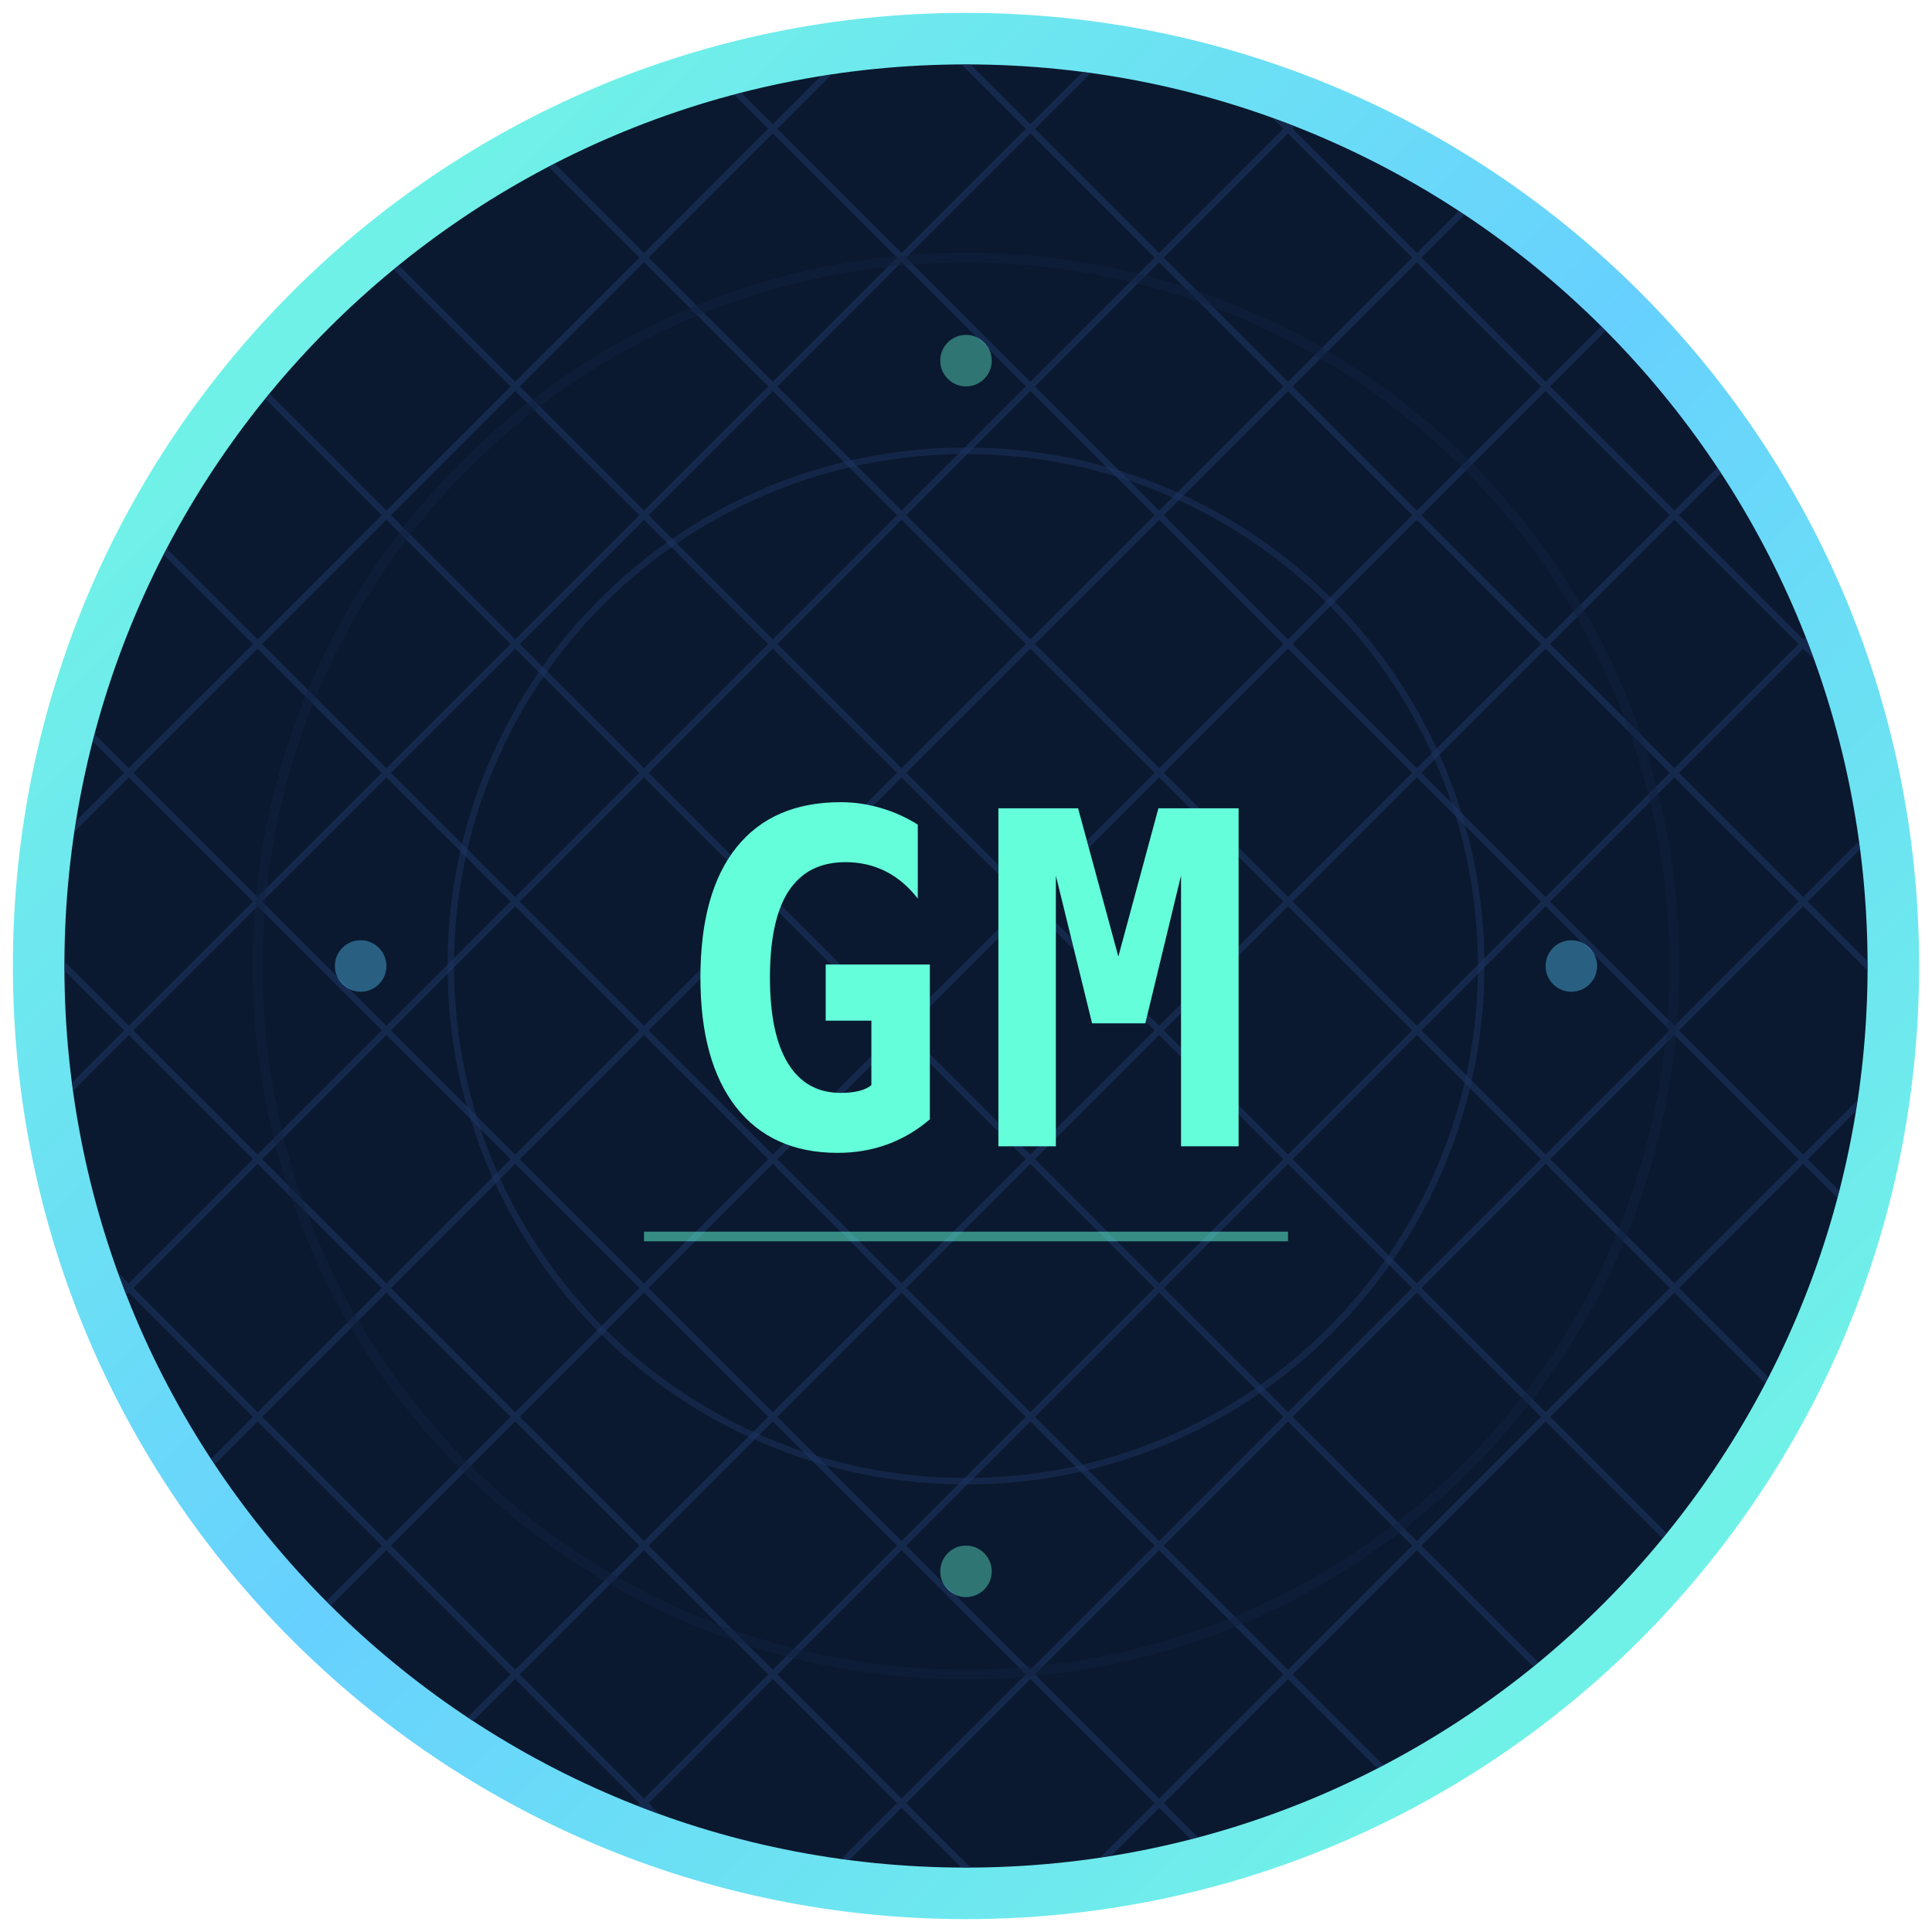
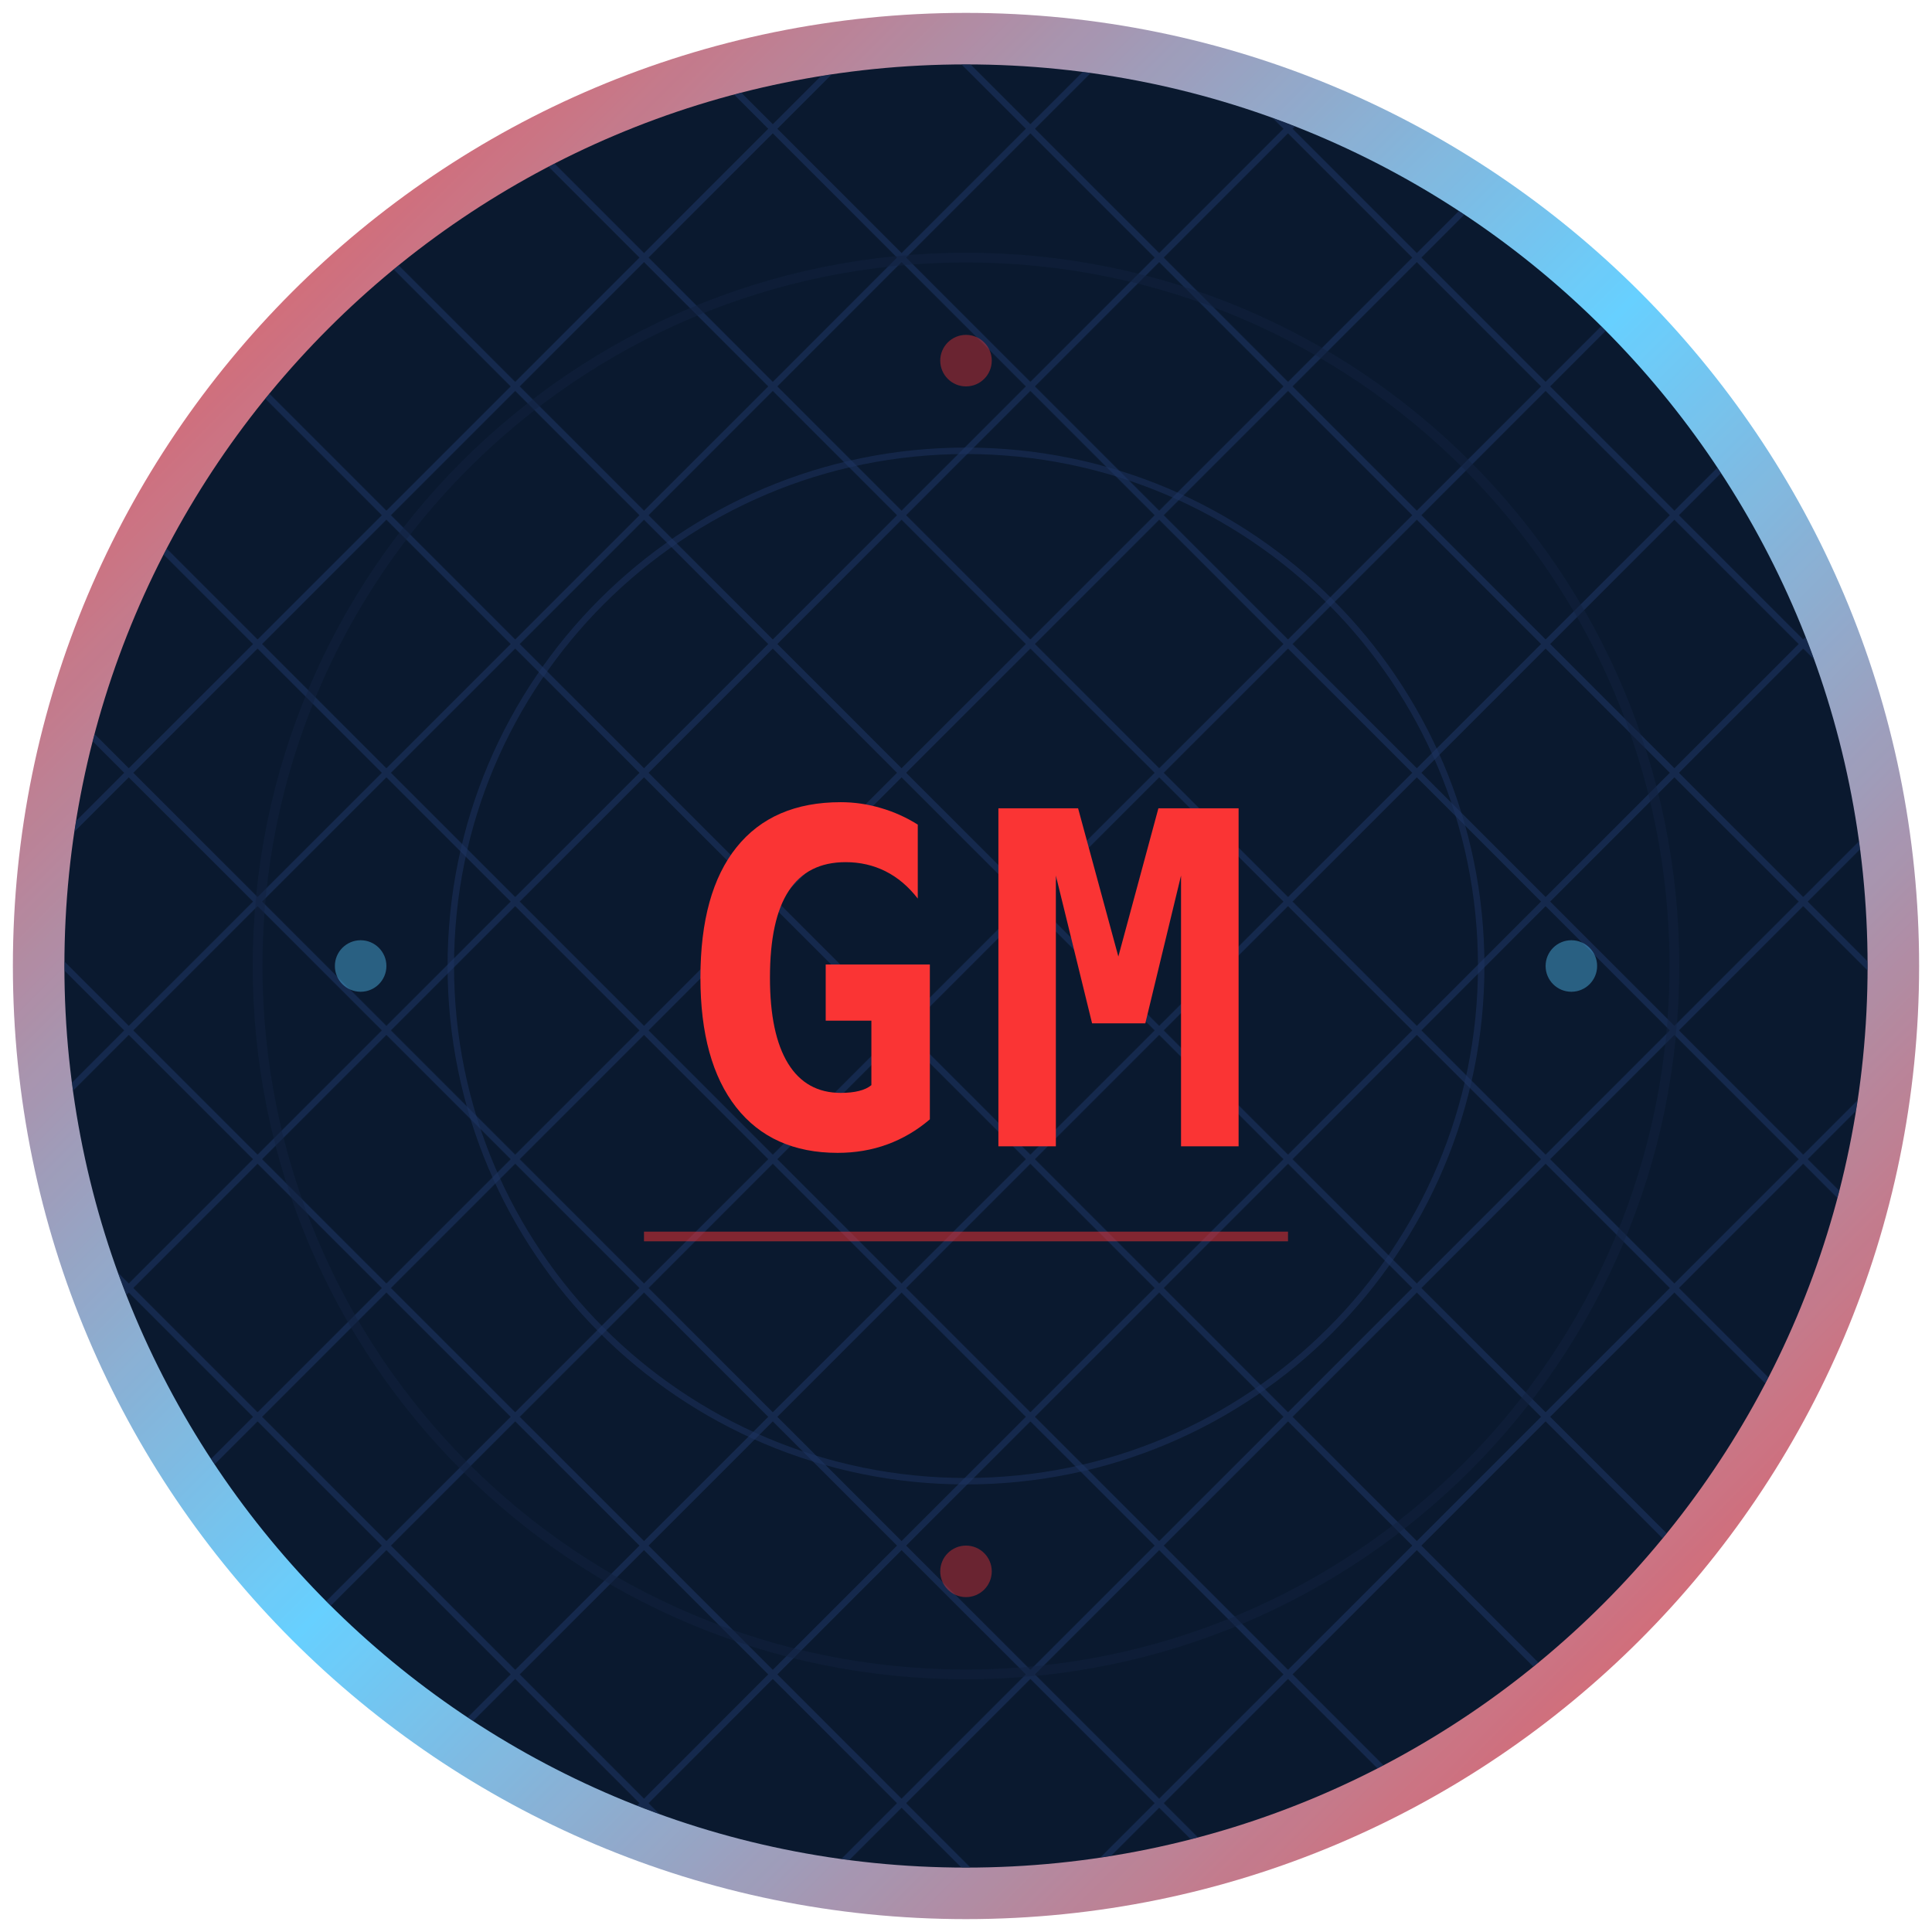
<svg xmlns="http://www.w3.org/2000/svg" width="300" height="300" viewBox="0 0 300 300">
  <defs>
    <clipPath id="circle-clip">
      <circle cx="150" cy="150" r="140" />
    </clipPath>
    <linearGradient id="border-grad" x1="0%" y1="0%" x2="100%" y2="100%">
-       <stop offset="0%" stop-color="#64ffda" />
+       <stop offset="0%" stop-color="#fa3434" />
      <stop offset="50%" stop-color="#57cbff" />
-       <stop offset="100%" stop-color="#64ffda" />
+       <stop offset="100%" stop-color="#fa3434" />
    </linearGradient>
    <pattern id="geo-pattern" width="40" height="40" patternUnits="userSpaceOnUse">
      <path d="M 20 0 L 40 20 L 20 40 L 0 20 Z" fill="none" stroke="#1d3461" stroke-width="1" />
    </pattern>
  </defs>
  <circle cx="150" cy="150" r="148" fill="url(#border-grad)" opacity="0.9" />
  <circle cx="150" cy="150" r="140" fill="#0a192f" />
  <circle cx="150" cy="150" r="140" fill="url(#geo-pattern)" clip-path="url(#circle-clip)" opacity="0.6" />
  <circle cx="150" cy="150" r="110" fill="none" stroke="#112240" stroke-width="1.5" opacity="0.5" />
  <circle cx="150" cy="150" r="80" fill="none" stroke="#1d3461" stroke-width="1" opacity="0.5" />
-   <text x="150" y="178" text-anchor="middle" font-family="monospace" font-size="72" font-weight="700" fill="#64ffda" letter-spacing="4">GM</text>
-   <line x1="100" y1="192" x2="200" y2="192" stroke="#64ffda" stroke-width="1.5" opacity="0.5" />
-   <circle cx="150" cy="56" r="4" fill="#64ffda" opacity="0.4" />
-   <circle cx="150" cy="244" r="4" fill="#64ffda" opacity="0.4" />
+   <text x="150" y="178" text-anchor="middle" font-family="monospace" font-size="72" font-weight="700" fill="#fa3434" letter-spacing="4">GM</text>
+   <line x1="100" y1="192" x2="200" y2="192" stroke="#fa3434" stroke-width="1.5" opacity="0.5" />
+   <circle cx="150" cy="56" r="4" fill="#fa3434" opacity="0.4" />
+   <circle cx="150" cy="244" r="4" fill="#fa3434" opacity="0.4" />
  <circle cx="56" cy="150" r="4" fill="#57cbff" opacity="0.4" />
  <circle cx="244" cy="150" r="4" fill="#57cbff" opacity="0.4" />
</svg>
